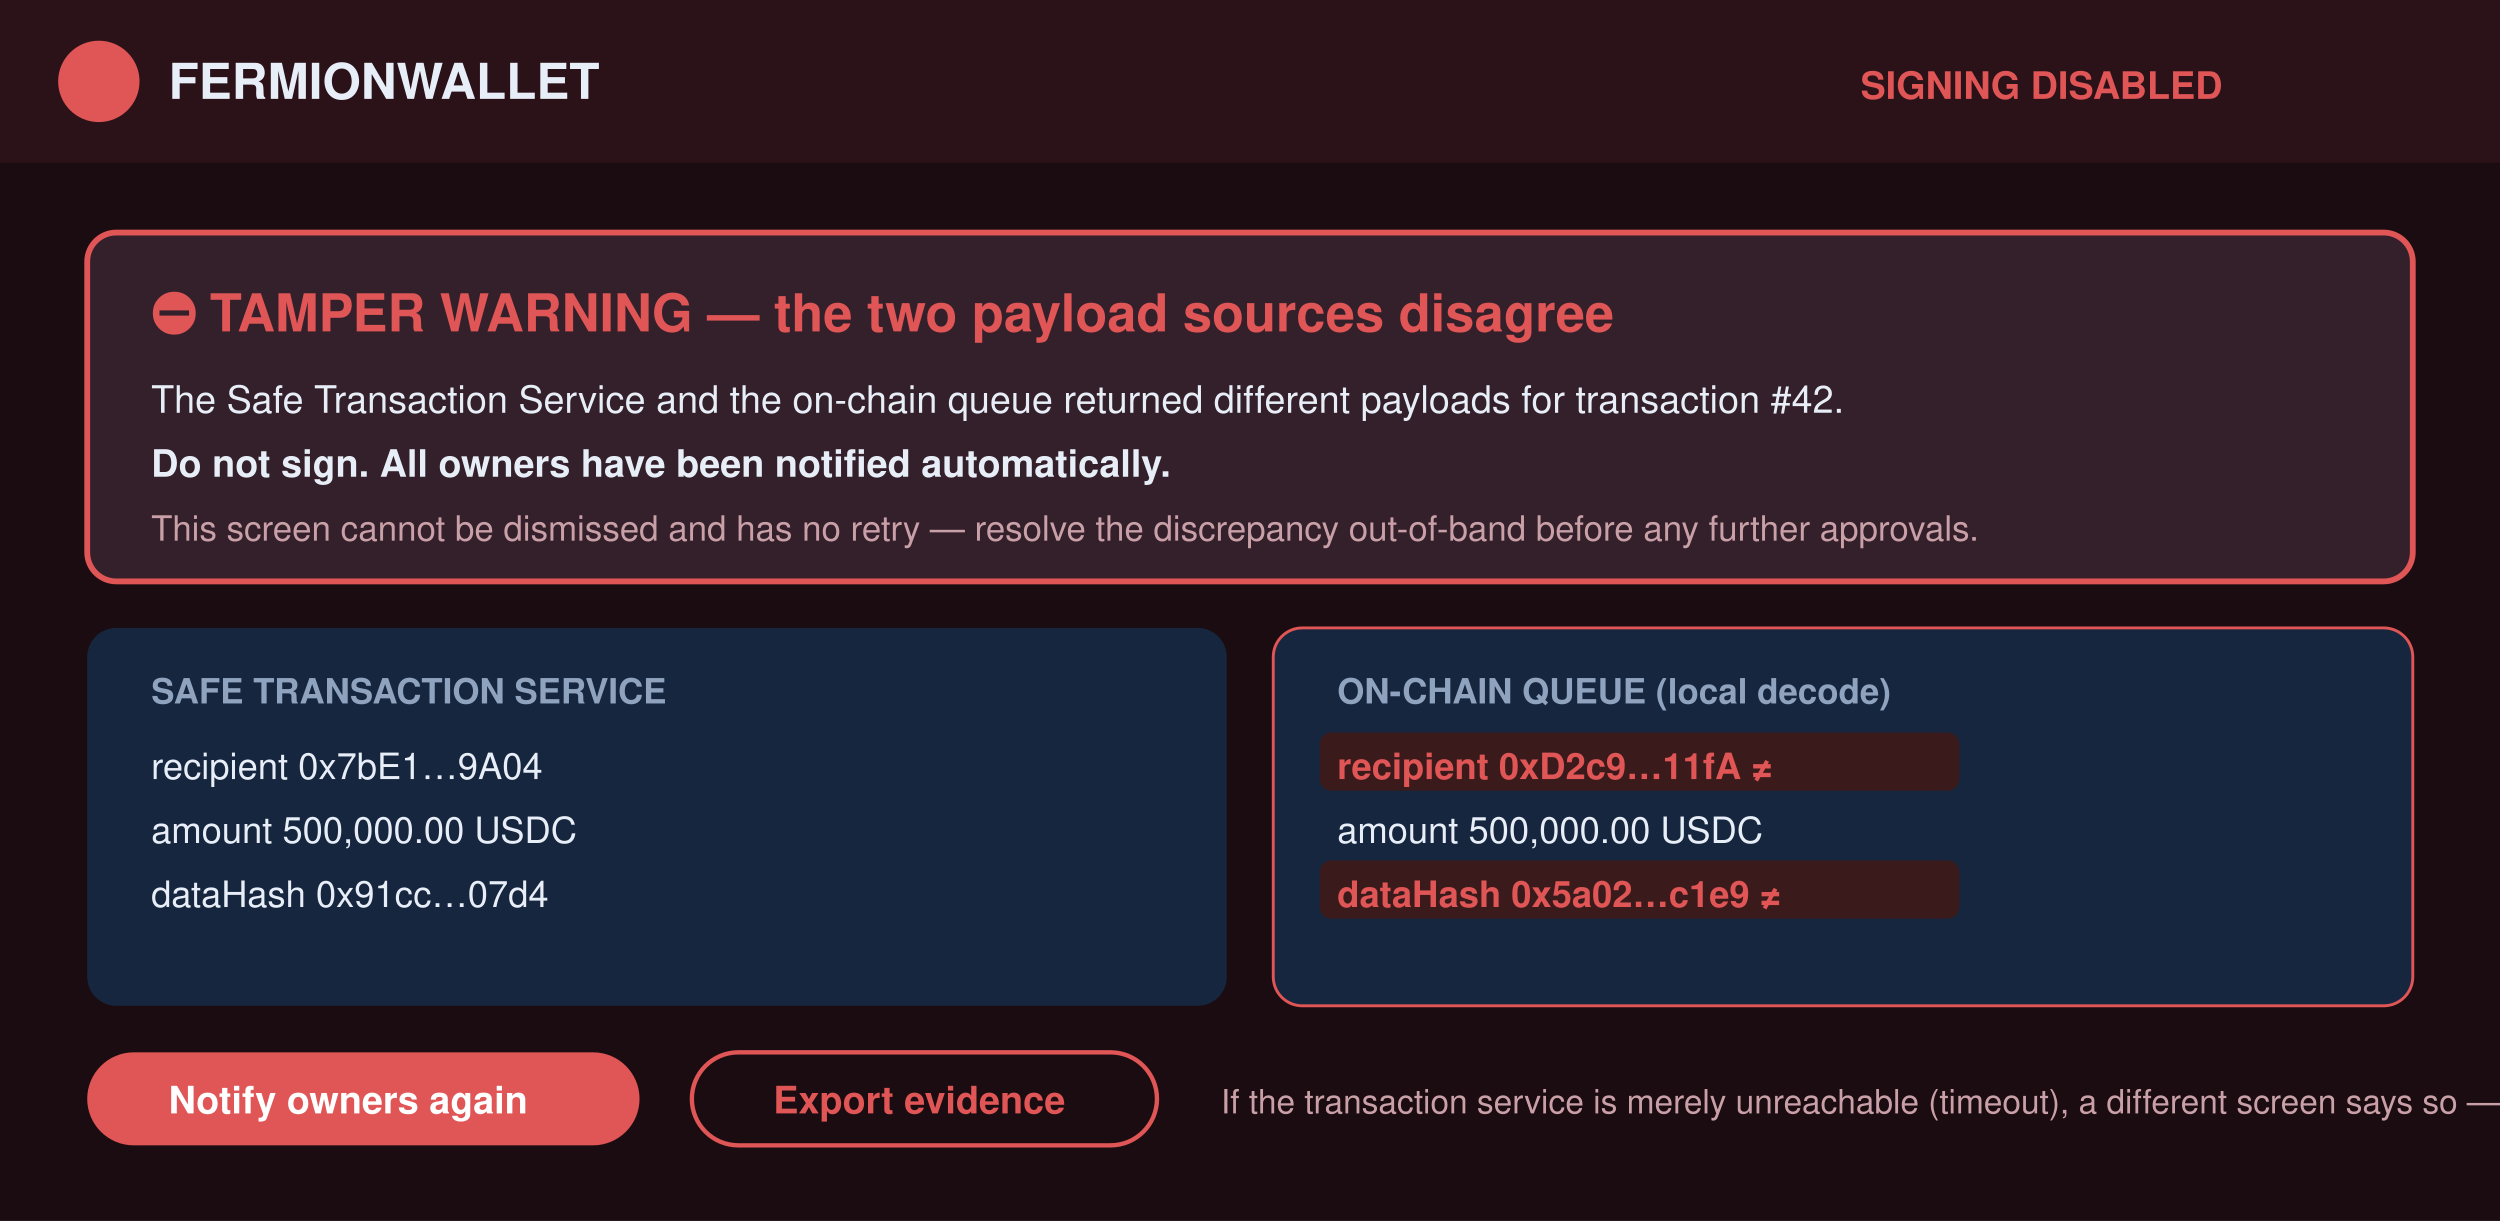
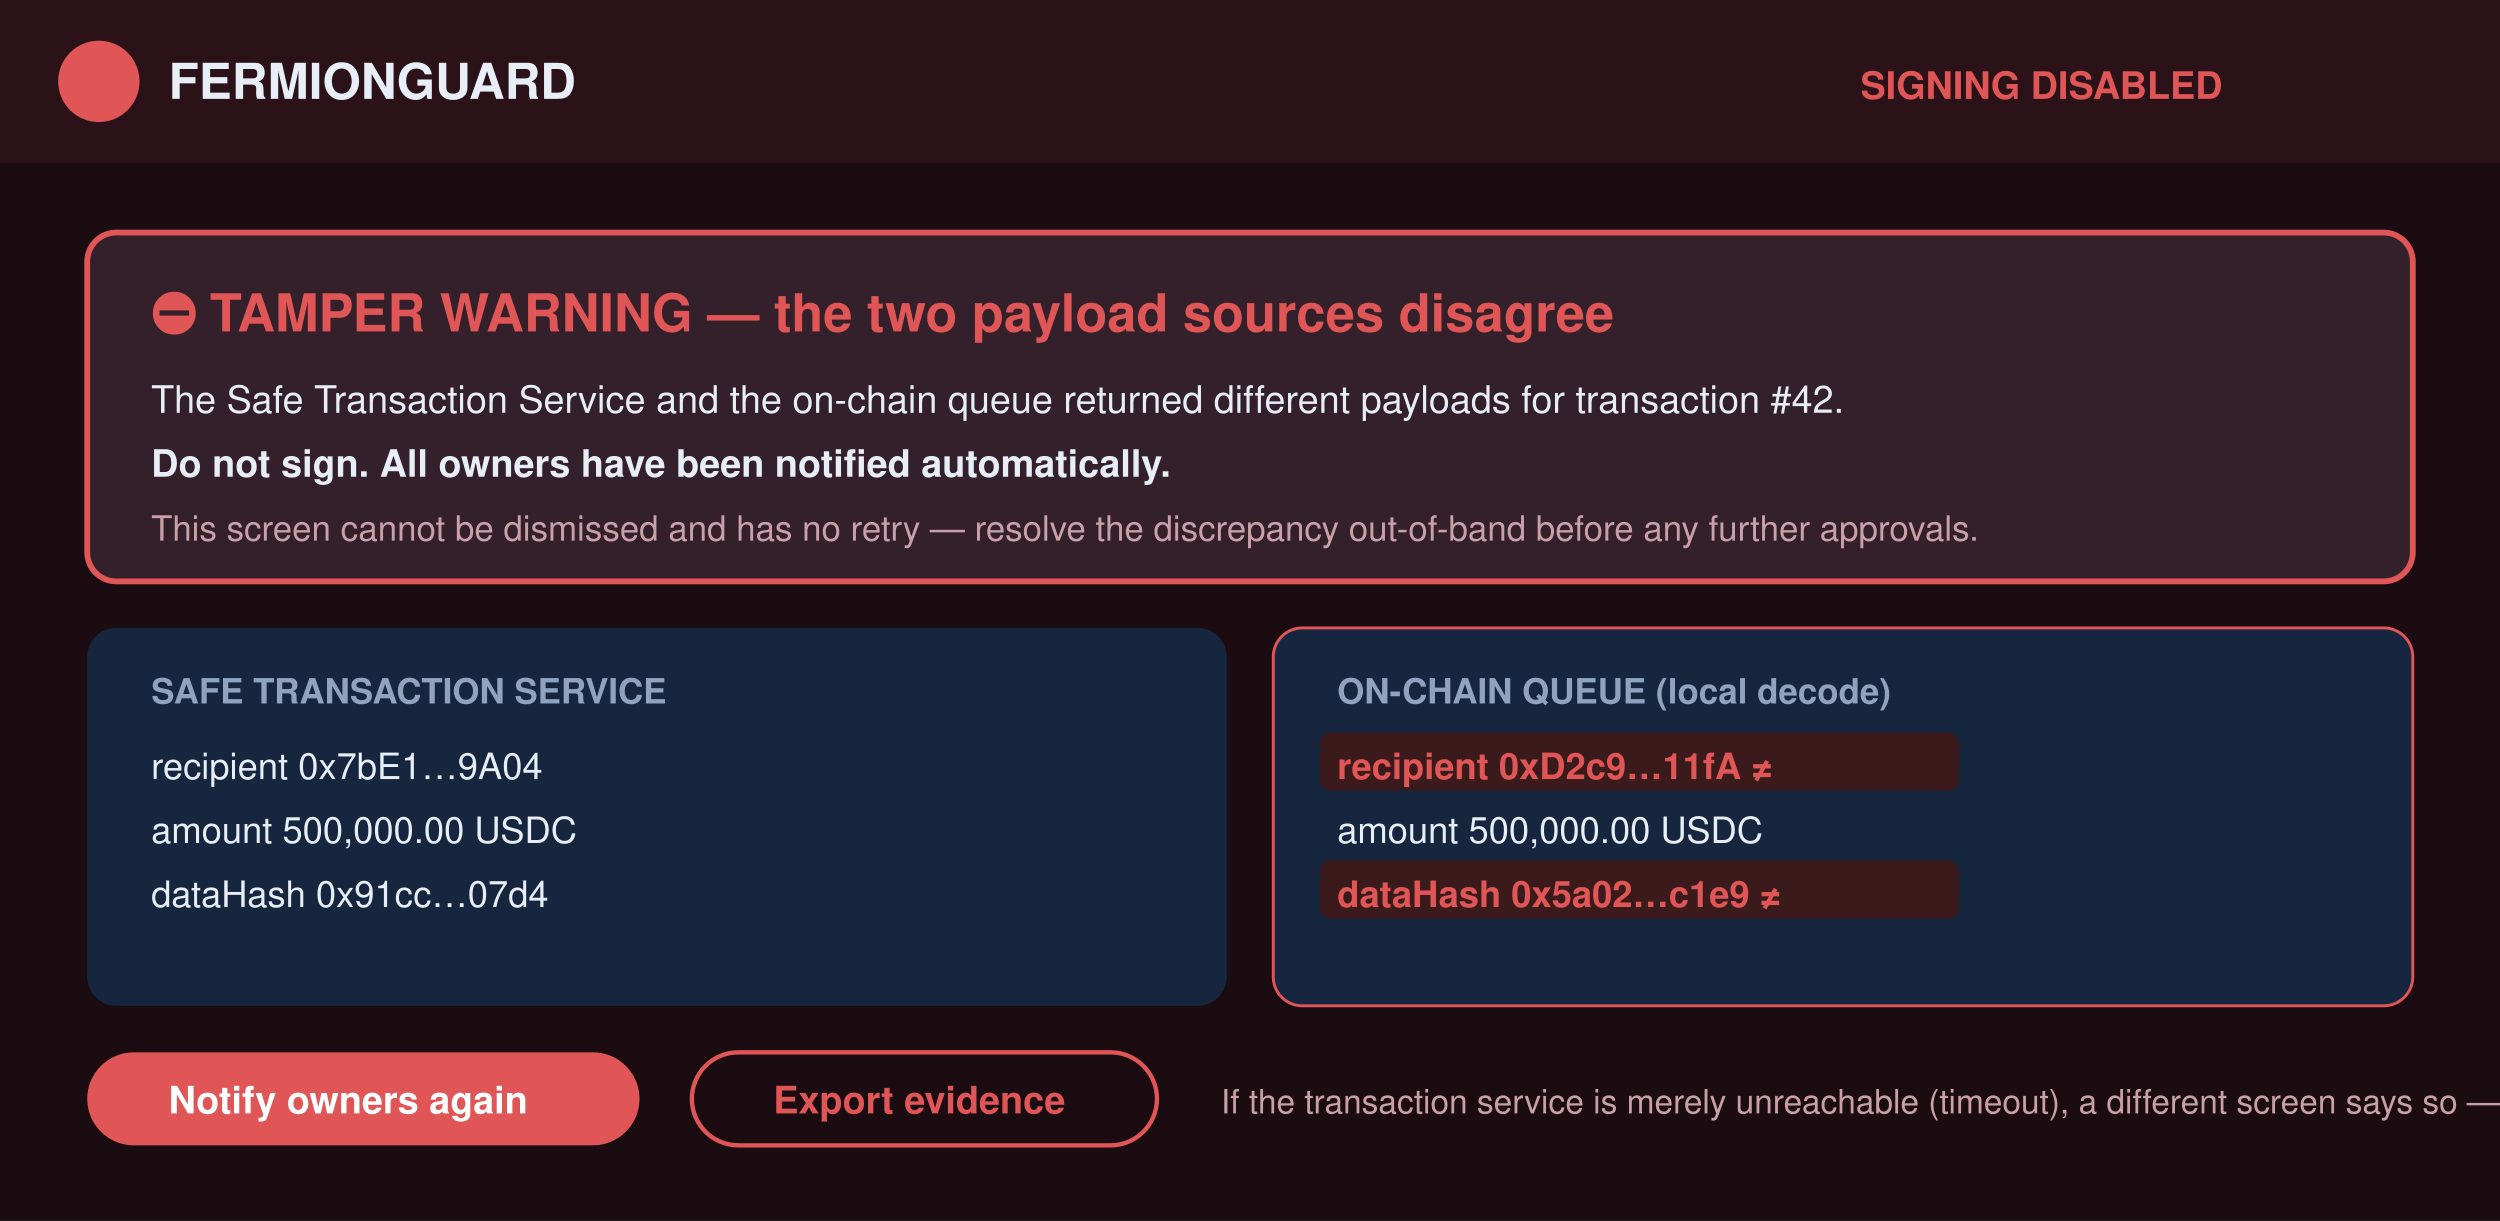
<svg xmlns="http://www.w3.org/2000/svg" width="860" height="420" viewBox="0 0 860 420" font-family="Segoe UI, Helvetica, Arial, sans-serif">
  <rect width="860" height="420" fill="#1a0c10" />
  <rect width="860" height="56" fill="#2a1218" />
  <circle cx="34" cy="28" r="14" fill="#e05555" />
-   <text x="58" y="34" fill="#e8eef7" font-size="17" font-weight="700">FERMIONWALLET</text>
+   <text x="58" y="34" fill="#e8eef7" font-size="17" font-weight="700">FERMIONGUARD</text>
  <text x="640" y="34" fill="#e05555" font-size="13" font-weight="700">SIGNING DISABLED</text>
  <rect x="30" y="80" width="800" height="120" rx="10" fill="#33202a" stroke="#e05555" stroke-width="2" />
  <text x="52" y="114" fill="#e05555" font-size="18" font-weight="800">⛔ TAMPER WARNING — the two payload sources disagree</text>
  <text x="52" y="142" fill="#e8eef7" font-size="13">The Safe Transaction Service and the on-chain queue returned different payloads for transaction #42.</text>
  <text x="52" y="164" fill="#e8eef7" font-size="13" font-weight="700">Do not sign. All owners have been notified automatically.</text>
  <text x="52" y="186" fill="#c9a0a8" font-size="12">This screen cannot be dismissed and has no retry — resolve the discrepancy out-of-band before any further approvals.</text>
  <rect x="30" y="216" width="392" height="130" rx="10" fill="#16263f" />
  <text x="52" y="242" fill="#8fa3bf" font-size="12" font-weight="700">SAFE TRANSACTION SERVICE</text>
  <text x="52" y="268" fill="#e8eef7" font-size="12.5">recipient 0x7bE1…9A04</text>
  <text x="52" y="290" fill="#e8eef7" font-size="12.5">amount 500,000.00 USDC</text>
  <text x="52" y="312" fill="#e8eef7" font-size="12.5">dataHash 0x91cc…07d4</text>
  <rect x="438" y="216" width="392" height="130" rx="10" fill="#16263f" stroke="#e05555" stroke-width="1" />
  <text x="460" y="242" fill="#8fa3bf" font-size="12" font-weight="700">ON-CHAIN QUEUE (local decode)</text>
  <rect x="454" y="252" width="220" height="20" rx="4" fill="#3a1a1a" />
  <text x="460" y="268" fill="#e05555" font-size="12.5" font-weight="700">recipient 0xD2c9…11fA ≠</text>
  <text x="460" y="290" fill="#e8eef7" font-size="12.5">amount 500,000.00 USDC</text>
  <rect x="454" y="296" width="220" height="20" rx="4" fill="#3a1a1a" />
  <text x="460" y="312" fill="#e05555" font-size="12.5" font-weight="700">dataHash 0x5a02…c1e9 ≠</text>
  <rect x="30" y="362" width="190" height="32" rx="16" fill="#e05555" />
  <text x="58" y="383" fill="#ffffff" font-size="13" font-weight="700">Notify owners again</text>
  <rect x="238" y="362" width="160" height="32" rx="16" fill="none" stroke="#e05555" stroke-width="1.5" />
  <text x="266" y="383" fill="#e05555" font-size="13" font-weight="600">Export evidence</text>
  <text x="420" y="383" fill="#c9a0a8" font-size="11.5">If the transaction service is merely unreachable (timeout), a different screen says so — one source is never enough.</text>
</svg>
